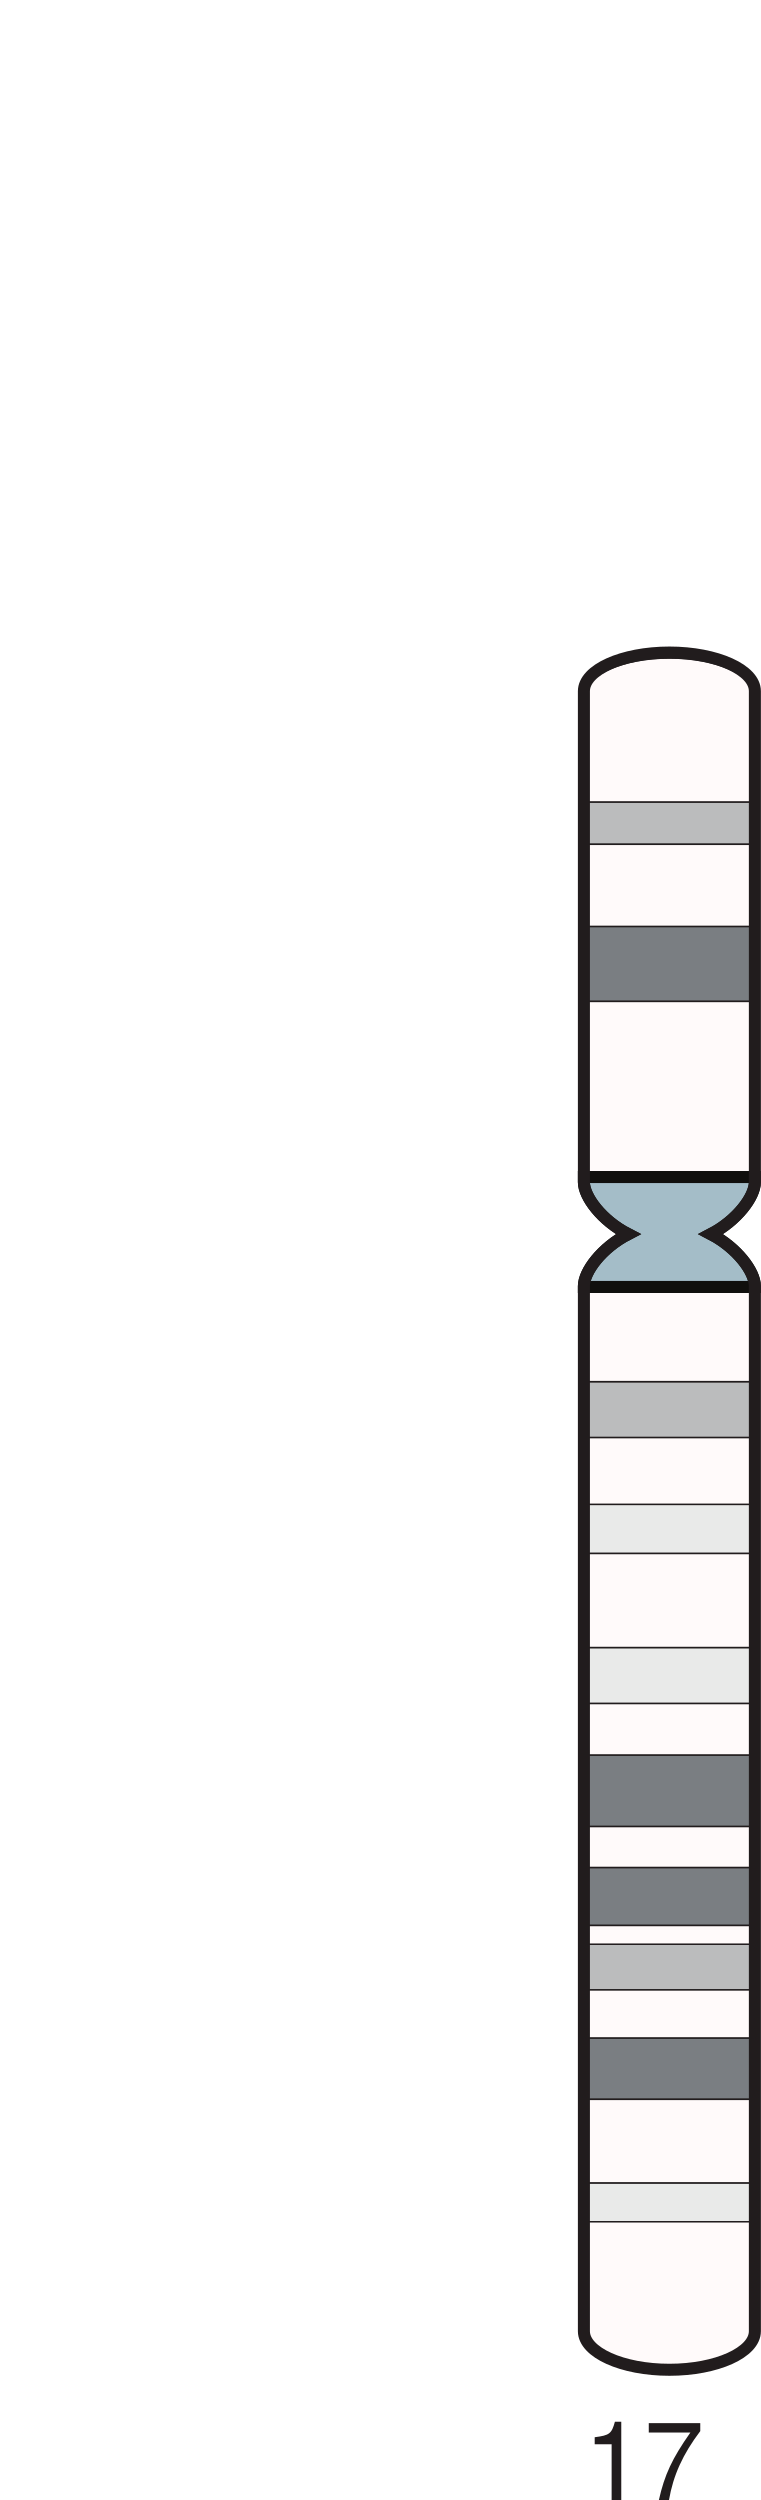
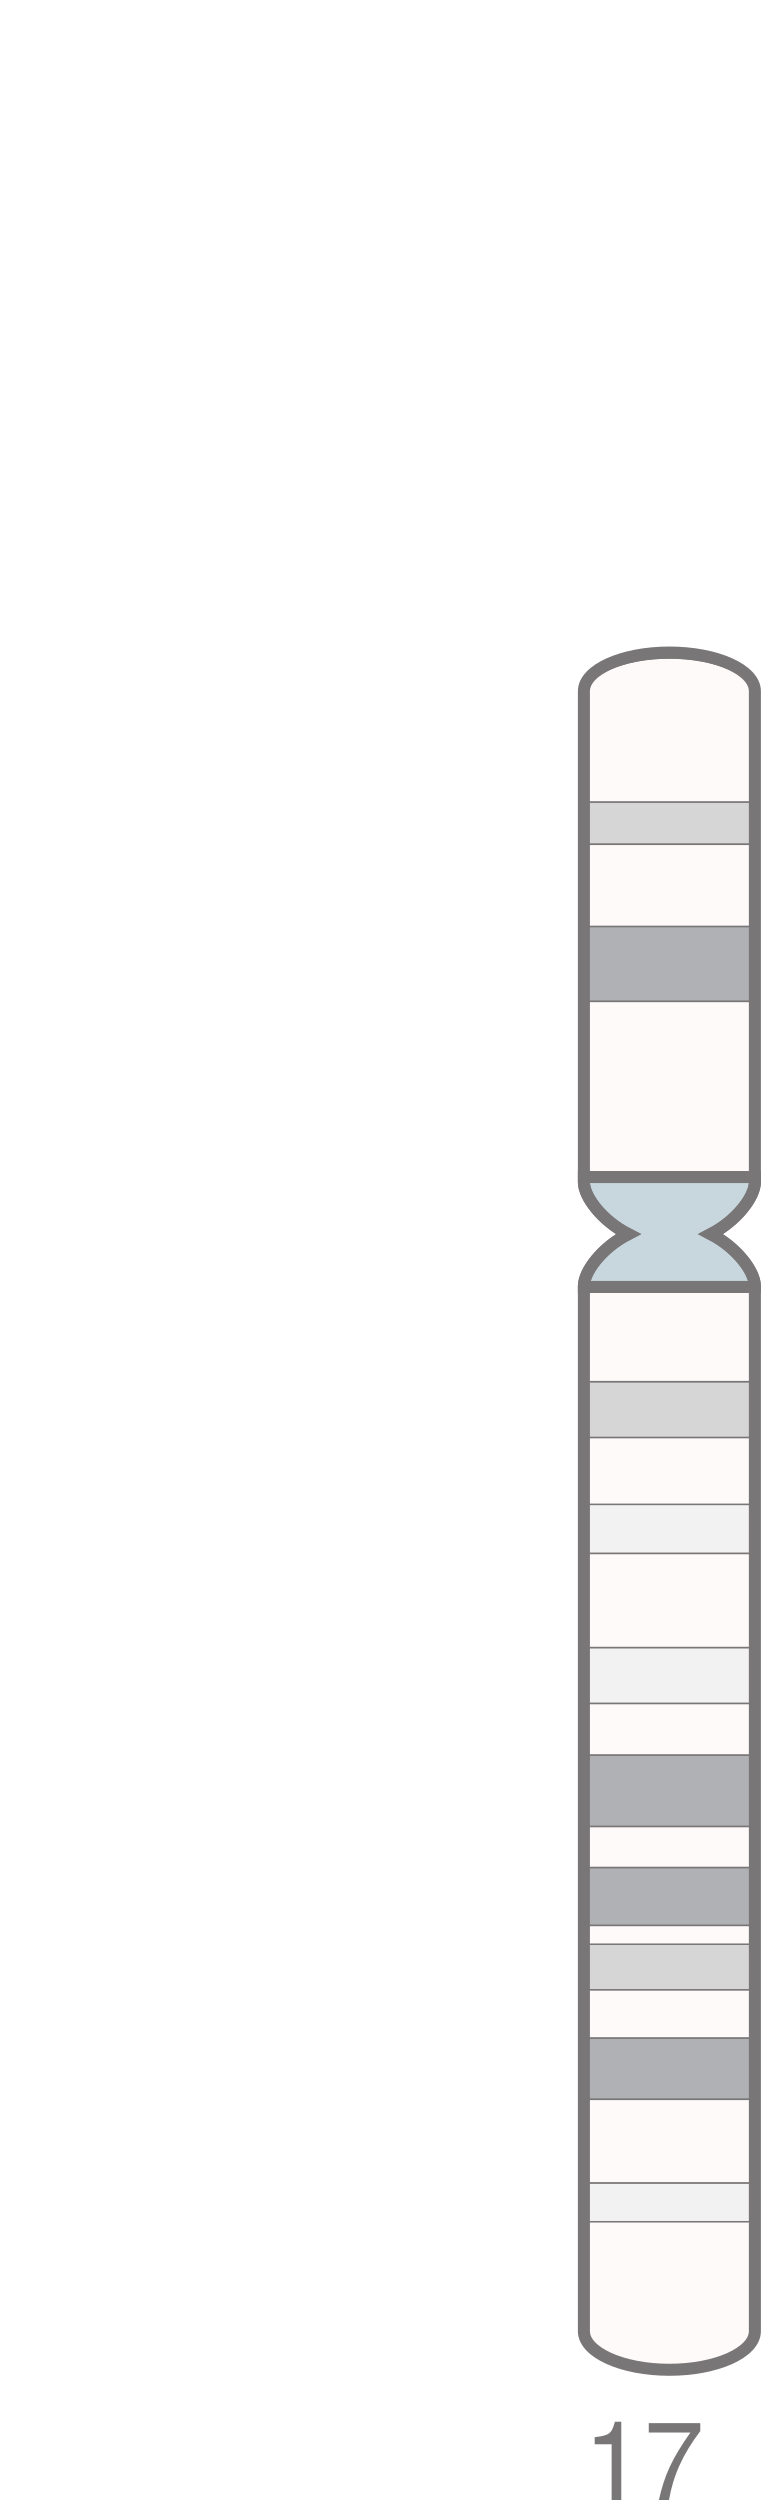
<svg xmlns="http://www.w3.org/2000/svg" contentScriptType="text/ecmascript" zoomAndPan="magnify" contentStyleType="text/css" preserveAspectRatio="xMidYMid meet" version="1.0">
  <g id="chromosome17" title="Chromosome 17">
-     <path style="fill:#bbbcbd;fill-opacity:1;fill-rule:nonzero;stroke:none" id="17p13.2" d="m 38.797,56.113 11.379,0.0 0.0,-2.815 -11.379,-0.0 0.0,2.815 z " />
-     <path style="fill:none;stroke:#211c1d;stroke-width:0.1;stroke-linecap:butt;stroke-linejoin:miter;stroke-miterlimit:4;stroke-opacity:1;stroke-dasharray:none" id="17p13.2-o" d="m 38.797,56.113 11.379,0.0 0.0,-2.815 -11.379,-0.0 0.0,2.815 z " />
-     <path style="fill:#bbbcbd;fill-opacity:1;fill-rule:nonzero;stroke:none" id="17q12" d="m 38.797,95.541 11.379,0.0 0.0,-3.718 -11.379,-0.0 0.0,3.718 z " />
-     <path style="fill:none;stroke:#211c1d;stroke-width:0.1;stroke-linecap:butt;stroke-linejoin:miter;stroke-miterlimit:4;stroke-opacity:1;stroke-dasharray:none" id="17q12-o" d="m 38.797,95.541 11.379,0.0 0.0,-3.718 -11.379,-0.0 0.0,3.718 z " />
-     <path style="fill:#bbbcbd;fill-opacity:1;fill-rule:nonzero;stroke:none" id="17q24.1" d="m 38.797,132.248 11.379,0.0 0.0,-3.037 -11.379,-0.0 0.0,3.037 z " />
-     <path style="fill:none;stroke:#211c1d;stroke-width:0.1;stroke-linecap:butt;stroke-linejoin:miter;stroke-miterlimit:4;stroke-opacity:1;stroke-dasharray:none" id="17q24.1-o" d="m 38.797,132.248 11.379,0.0 0.0,-3.037 -11.379,-0.0 0.0,3.037 z " />
-     <path style="fill:#e9eae9;fill-opacity:1;fill-rule:nonzero;stroke:none" id="17q21.2" d="m 38.797,103.244 11.379,0.0 0.0,-3.267 -11.379,-0.0 0.0,3.267 z " />
-     <path style="fill:none;stroke:#211c1d;stroke-width:0.1;stroke-linecap:butt;stroke-linejoin:miter;stroke-miterlimit:4;stroke-opacity:1;stroke-dasharray:none" id="17q21.2-o" d="m 38.797,103.244 11.379,0.0 0.0,-3.267 -11.379,-0.0 0.0,3.267 z " />
-     <path style="fill:#e9eae9;fill-opacity:1;fill-rule:nonzero;stroke:none" id="17q21.32" d="m 38.797,113.215 11.379,0.0 0.0,-3.721 -11.379,-0.0 0.0,3.721 z " />
-     <path style="fill:none;stroke:#211c1d;stroke-width:0.1;stroke-linecap:butt;stroke-linejoin:miter;stroke-miterlimit:4;stroke-opacity:1;stroke-dasharray:none" id="17q21.32-o" d="m 38.797,113.215 11.379,0.0 0.0,-3.721 -11.379,-0.0 0.0,3.721 z " />
-     <path style="fill:#e9eae9;fill-opacity:1;fill-rule:nonzero;stroke:none" id="17q25.2" d="m 38.797,147.658 11.379,0.0 0.0,-2.585 -11.379,-0.0 0.0,2.585 z " />
-     <path style="fill:none;stroke:#211c1d;stroke-width:0.1;stroke-linecap:butt;stroke-linejoin:miter;stroke-miterlimit:4;stroke-opacity:1;stroke-dasharray:none" id="17q25.2-o" d="m 38.797,147.658 11.379,0.0 0.0,-2.585 -11.379,-0.0 0.0,2.585 z " />
-     <path style="fill:#7a7e82;fill-opacity:1;fill-rule:nonzero;stroke:none" id="17p12" d="m 38.797,66.555 11.379,0.0 0.0,-4.985 -11.379,-0.0 0.0,4.985 z " />
-     <path style="fill:none;stroke:#211c1d;stroke-width:0.1;stroke-linecap:butt;stroke-linejoin:miter;stroke-miterlimit:4;stroke-opacity:1;stroke-dasharray:none" id="17p12-o" d="m 38.797,66.555 11.379,0.0 0.0,-4.985 -11.379,-0.0 0.0,4.985 z " />
-     <path style="fill:#7a7e82;fill-opacity:1;fill-rule:nonzero;stroke:none" id="17q22" d="m 38.797,121.391 11.379,0.0 0.0,-4.756 -11.379,-0.0 0.0,4.756 z " />
-     <path style="fill:none;stroke:#211c1d;stroke-width:0.1;stroke-linecap:butt;stroke-linejoin:miter;stroke-miterlimit:4;stroke-opacity:1;stroke-dasharray:none" id="17q22-o" d="m 38.797,121.391 11.379,0.0 0.0,-4.756 -11.379,-0.0 0.0,4.756 z " />
-     <path style="fill:#7a7e82;fill-opacity:1;fill-rule:nonzero;stroke:none" id="17q23.2" d="m 38.797,127.966 11.379,0.0 0.0,-3.855 -11.379,-0.0 0.0,3.855 z " />
-     <path style="fill:none;stroke:#211c1d;stroke-width:0.1;stroke-linecap:butt;stroke-linejoin:miter;stroke-miterlimit:4;stroke-opacity:1;stroke-dasharray:none" id="17q23.2-o" d="m 38.797,127.966 11.379,0.0 0.0,-3.855 -11.379,-0.0 0.0,3.855 z " />
-     <path style="fill:#7a7e82;fill-opacity:1;fill-rule:nonzero;stroke:none" id="17q24.3" d="m 38.797,139.521 11.379,0.0 0.0,-4.08 -11.379,-0.0 0.0,4.08 z " />
-     <path style="fill:none;stroke:#211c1d;stroke-width:0.1;stroke-linecap:butt;stroke-linejoin:miter;stroke-miterlimit:4;stroke-opacity:1;stroke-dasharray:none" id="17q24.3-o" d="m 38.797,139.521 11.379,0.0 0.0,-4.08 -11.379,-0.0 0.0,4.08 z " />
-     <path style="fill:#fffafa;stroke:#211c1d;stroke-width:0.1;stroke-linecap:butt;stroke-linejoin:miter;stroke-miterlimit:4;stroke-opacity:1;stroke-dasharray:none" id="17q23.1" d="m 38.797,124.111 11.379,0.0 0,-2.72 -11.379,-0.0 0,2.72 z " />
-     <path style="fill:#fffafa;stroke:#211c1d;stroke-width:0.1;stroke-linecap:butt;stroke-linejoin:miter;stroke-miterlimit:4;stroke-opacity:1;stroke-dasharray:none" id="17p13.1" d="m 38.797,61.569 11.379,0.0 0,-5.457 -11.379,-0.0 0,5.457 z " />
-     <path style="fill:#fffafa;stroke:#211c1d;stroke-width:0.1;stroke-linecap:butt;stroke-linejoin:miter;stroke-miterlimit:4;stroke-opacity:1;stroke-dasharray:none" id="17q21.33" d="m 38.797,116.635 11.379,0.0 0,-3.42 -11.379,-0.0 0,3.42 z " />
-     <path style="fill:#fffafa;stroke:#211c1d;stroke-width:0.1;stroke-linecap:butt;stroke-linejoin:miter;stroke-miterlimit:4;stroke-opacity:1;stroke-dasharray:none" id="17q23.3" d="m 38.797,129.211 11.379,0.0 0,-1.245 -11.379,-0.0 0,1.245 z " />
-     <path style="fill:#fffafa;stroke:#211c1d;stroke-width:0.1;stroke-linecap:butt;stroke-linejoin:miter;stroke-miterlimit:4;stroke-opacity:1;stroke-dasharray:none" id="17q25.3" d="m 38.797,147.658 0.0,7 c 0.0,1.413 2.544,2.563 5.681,2.563 3.138,0.0 5.682,-1.15 5.682,-2.563  l 0.0,-7 -11.379,-0.0 z" />
-     <path style="fill:#fffafa;stroke:#211c1d;stroke-width:0.1;stroke-linecap:butt;stroke-linejoin:miter;stroke-miterlimit:4;stroke-opacity:1;stroke-dasharray:none" id="17p11.2" d="m 38.797,78.224 11.379,0.0 0,-11.67 -11.379,-0.0 0,11.67 z " />
-     <path style="fill:#fffafa;stroke:#211c1d;stroke-width:0.1;stroke-linecap:butt;stroke-linejoin:miter;stroke-miterlimit:4;stroke-opacity:1;stroke-dasharray:none" id="17q25.1" d="m 38.797,145.073 11.379,0.0 0,-5.552 -11.379,-0.0 0,5.552 z " />
-     <path style="fill:#fffafa;stroke:#211c1d;stroke-width:0.1;stroke-linecap:butt;stroke-linejoin:miter;stroke-miterlimit:4;stroke-opacity:1;stroke-dasharray:none" id="17q21.31" d="m 38.797,109.494 11.379,0.0 0,-6.25 -11.379,-0.0 0,6.25 z " />
-     <path style="fill:#fffafa;stroke:#211c1d;stroke-width:0.1;stroke-linecap:butt;stroke-linejoin:miter;stroke-miterlimit:4;stroke-opacity:1;stroke-dasharray:none" id="17q21.1" d="m 38.797,99.977 11.379,0.0 0,-4.436 -11.379,-0.0 0,4.436 z " />
-     <path style="fill:#fffafa;stroke:#211c1d;stroke-width:0.1;stroke-linecap:butt;stroke-linejoin:miter;stroke-miterlimit:4;stroke-opacity:1;stroke-dasharray:none" id="17q11.2" d="m 38.797,91.823 11.379,0.0 0,-6.291 -11.379,-0.0 0,6.291 z " />
-     <path style="fill:#fffafa;stroke:#211c1d;stroke-width:0.1;stroke-linecap:butt;stroke-linejoin:miter;stroke-miterlimit:4;stroke-opacity:1;stroke-dasharray:none" id="17q24.2" d="m 38.797,135.441 11.379,0.0 0,-3.193 -11.379,-0.0 0,3.193 z " />
-     <path style="fill:#fffafa;stroke:#211c1d;stroke-width:0.1;stroke-linecap:butt;stroke-linejoin:miter;stroke-miterlimit:4;stroke-opacity:1;stroke-dasharray:none" id="17p13.3" d="m 38.797,53.298 11.379,0.0 0.0,-7 c 0.0,-1.416 -2.544,-2.566 -5.682,-2.566 -3.137,-0.0 -5.681,1.15 -5.681,2.566 l 0.0,7 z" />
-     <path style="fill:#a4bdc8;fill-opacity:1;fill-rule:nonzero;stroke:none" id="centromere17-f" d="m 50.169,85.532 0.0,-0.056 c 0.0,-0.964 -1.182,-2.549 -2.925,-3.457 1.743,-0.906 2.925,-2.493 2.925,-3.455 l 0.0,-0.339 -11.365,-0.0 0.0,0.339 c 0.0,0.967 1.187,2.551 2.941,3.455 -1.754,0.906 -2.941,2.49 -2.941,3.457 l 0.0,0.056 11.365,0.0 " />
-     <path style="fill:none;stroke:#100f0d;stroke-width:0.8;stroke-linecap:butt;stroke-linejoin:miter;stroke-miterlimit:4;stroke-opacity:1;stroke-dasharray:none" id="centromere17-o" d="m 50.169,85.532 0.0,-0.056 c 0.0,-0.964 -1.182,-2.549 -2.925,-3.457 1.743,-0.906 2.925,-2.493 2.925,-3.455 l 0.0,-0.339 -11.365,-0.0 0.0,0.339 c 0.0,0.967 1.187,2.551 2.941,3.455 -1.754,0.906 -2.941,2.49 -2.941,3.457 l 0.0,0.056 11.365,0.0 z " />
-     <path style="fill:none;stroke:#211c1d;stroke-width:0.8;stroke-linecap:butt;stroke-linejoin:miter;stroke-miterlimit:4;stroke-opacity:1;stroke-dasharray:none" id="outline17" d="m 41.745,82.018 c -1.754,0.906 -2.939,2.49 -2.939,3.457 l 0.0,69.456 c 0.0,1.413 2.544,2.563 5.681,2.563 3.138,0.0 5.682,-1.15 5.682,-2.563 l 0.0,-69.456 c 0.0,-0.964 -1.18,-2.549 -2.923,-3.457 1.743,-0.906 2.923,-2.493 2.923,-3.455 l 0.0,-32.629 c 0.0,-1.416 -2.544,-2.566 -5.682,-2.566 -3.137,-0.0 -5.681,1.15 -5.681,2.566 l 0.0,32.629 c 0.0,0.967 1.185,2.551 2.939,3.455 z " />
+     <path style="fill:#d6d6d7;fill-opacity:1;fill-rule:nonzero;stroke:none" id="17p13.2" d="m 38.797,56.113 11.379,0.0 0.0,-2.815 -11.379,-0.0 0.0,2.815 z " />
+     <path style="fill:none;stroke:#797677;stroke-width:0.1;stroke-linecap:butt;stroke-linejoin:miter;stroke-miterlimit:4;stroke-opacity:1;stroke-dasharray:none" id="17p13.2-o" d="m 38.797,56.113 11.379,0.0 0.0,-2.815 -11.379,-0.0 0.0,2.815 z " />
+     <path style="fill:#d6d6d7;fill-opacity:1;fill-rule:nonzero;stroke:none" id="17q12" d="m 38.797,95.541 11.379,0.0 0.0,-3.718 -11.379,-0.0 0.0,3.718 z " />
+     <path style="fill:none;stroke:#797677;stroke-width:0.1;stroke-linecap:butt;stroke-linejoin:miter;stroke-miterlimit:4;stroke-opacity:1;stroke-dasharray:none" id="17q12-o" d="m 38.797,95.541 11.379,0.0 0.0,-3.718 -11.379,-0.0 0.0,3.718 z " />
+     <path style="fill:#d6d6d7;fill-opacity:1;fill-rule:nonzero;stroke:none" id="17q24.1" d="m 38.797,132.248 11.379,0.0 0.0,-3.037 -11.379,-0.0 0.0,3.037 z " />
+     <path style="fill:none;stroke:#797677;stroke-width:0.1;stroke-linecap:butt;stroke-linejoin:miter;stroke-miterlimit:4;stroke-opacity:1;stroke-dasharray:none" id="17q24.1-o" d="m 38.797,132.248 11.379,0.0 0.0,-3.037 -11.379,-0.0 0.0,3.037 z " />
+     <path style="fill:#f1f2f1;fill-opacity:1;fill-rule:nonzero;stroke:none" id="17q21.2" d="m 38.797,103.244 11.379,0.0 0.0,-3.267 -11.379,-0.0 0.0,3.267 z " />
+     <path style="fill:none;stroke:#797677;stroke-width:0.1;stroke-linecap:butt;stroke-linejoin:miter;stroke-miterlimit:4;stroke-opacity:1;stroke-dasharray:none" id="17q21.2-o" d="m 38.797,103.244 11.379,0.0 0.0,-3.267 -11.379,-0.0 0.0,3.267 z " />
+     <path style="fill:#f1f2f1;fill-opacity:1;fill-rule:nonzero;stroke:none" id="17q21.32" d="m 38.797,113.215 11.379,0.0 0.0,-3.721 -11.379,-0.0 0.0,3.721 z " />
+     <path style="fill:none;stroke:#797677;stroke-width:0.1;stroke-linecap:butt;stroke-linejoin:miter;stroke-miterlimit:4;stroke-opacity:1;stroke-dasharray:none" id="17q21.32-o" d="m 38.797,113.215 11.379,0.0 0.0,-3.721 -11.379,-0.0 0.0,3.721 z " />
+     <path style="fill:#f1f2f1;fill-opacity:1;fill-rule:nonzero;stroke:none" id="17q25.2" d="m 38.797,147.658 11.379,0.0 0.0,-2.585 -11.379,-0.0 0.0,2.585 z " />
+     <path style="fill:none;stroke:#797677;stroke-width:0.1;stroke-linecap:butt;stroke-linejoin:miter;stroke-miterlimit:4;stroke-opacity:1;stroke-dasharray:none" id="17q25.2-o" d="m 38.797,147.658 11.379,0.0 0.0,-2.585 -11.379,-0.0 0.0,2.585 z " />
+     <path style="fill:#afb1b4;fill-opacity:1;fill-rule:nonzero;stroke:none" id="17p12" d="m 38.797,66.555 11.379,0.0 0.0,-4.985 -11.379,-0.0 0.0,4.985 z " />
+     <path style="fill:none;stroke:#797677;stroke-width:0.1;stroke-linecap:butt;stroke-linejoin:miter;stroke-miterlimit:4;stroke-opacity:1;stroke-dasharray:none" id="17p12-o" d="m 38.797,66.555 11.379,0.0 0.0,-4.985 -11.379,-0.0 0.0,4.985 z " />
+     <path style="fill:#afb1b4;fill-opacity:1;fill-rule:nonzero;stroke:none" id="17q22" d="m 38.797,121.391 11.379,0.0 0.0,-4.756 -11.379,-0.0 0.0,4.756 z " />
+     <path style="fill:none;stroke:#797677;stroke-width:0.1;stroke-linecap:butt;stroke-linejoin:miter;stroke-miterlimit:4;stroke-opacity:1;stroke-dasharray:none" id="17q22-o" d="m 38.797,121.391 11.379,0.0 0.0,-4.756 -11.379,-0.0 0.0,4.756 z " />
+     <path style="fill:#afb1b4;fill-opacity:1;fill-rule:nonzero;stroke:none" id="17q23.2" d="m 38.797,127.966 11.379,0.0 0.0,-3.855 -11.379,-0.0 0.0,3.855 z " />
+     <path style="fill:none;stroke:#797677;stroke-width:0.1;stroke-linecap:butt;stroke-linejoin:miter;stroke-miterlimit:4;stroke-opacity:1;stroke-dasharray:none" id="17q23.2-o" d="m 38.797,127.966 11.379,0.0 0.0,-3.855 -11.379,-0.0 0.0,3.855 z " />
+     <path style="fill:#afb1b4;fill-opacity:1;fill-rule:nonzero;stroke:none" id="17q24.3" d="m 38.797,139.521 11.379,0.0 0.0,-4.08 -11.379,-0.0 0.0,4.08 z " />
+     <path style="fill:none;stroke:#797677;stroke-width:0.1;stroke-linecap:butt;stroke-linejoin:miter;stroke-miterlimit:4;stroke-opacity:1;stroke-dasharray:none" id="17q24.3-o" d="m 38.797,139.521 11.379,0.0 0.0,-4.08 -11.379,-0.0 0.0,4.08 z " />
+     <path style="fill:#fffafa;stroke:#797677;stroke-width:0.1;stroke-linecap:butt;stroke-linejoin:miter;stroke-miterlimit:4;stroke-opacity:1;stroke-dasharray:none" id="17q23.1" d="m 38.797,124.111 11.379,0.0 0,-2.72 -11.379,-0.0 0,2.72 z " />
+     <path style="fill:#fffafa;stroke:#797677;stroke-width:0.1;stroke-linecap:butt;stroke-linejoin:miter;stroke-miterlimit:4;stroke-opacity:1;stroke-dasharray:none" id="17p13.1" d="m 38.797,61.569 11.379,0.0 0,-5.457 -11.379,-0.0 0,5.457 z " />
+     <path style="fill:#fffafa;stroke:#797677;stroke-width:0.1;stroke-linecap:butt;stroke-linejoin:miter;stroke-miterlimit:4;stroke-opacity:1;stroke-dasharray:none" id="17q21.33" d="m 38.797,116.635 11.379,0.0 0,-3.42 -11.379,-0.0 0,3.42 z " />
+     <path style="fill:#fffafa;stroke:#797677;stroke-width:0.1;stroke-linecap:butt;stroke-linejoin:miter;stroke-miterlimit:4;stroke-opacity:1;stroke-dasharray:none" id="17q23.3" d="m 38.797,129.211 11.379,0.0 0,-1.245 -11.379,-0.0 0,1.245 z " />
+     <path style="fill:#fffafa;stroke:#797677;stroke-width:0.1;stroke-linecap:butt;stroke-linejoin:miter;stroke-miterlimit:4;stroke-opacity:1;stroke-dasharray:none" id="17q25.3" d="m 38.797,147.658 0.0,7 c 0.0,1.413 2.544,2.563 5.681,2.563 3.138,0.0 5.682,-1.15 5.682,-2.563  l 0.0,-7 -11.379,-0.0 z" />
+     <path style="fill:#fffafa;stroke:#797677;stroke-width:0.1;stroke-linecap:butt;stroke-linejoin:miter;stroke-miterlimit:4;stroke-opacity:1;stroke-dasharray:none" id="17p11.2" d="m 38.797,78.224 11.379,0.0 0,-11.67 -11.379,-0.0 0,11.67 z " />
+     <path style="fill:#fffafa;stroke:#797677;stroke-width:0.1;stroke-linecap:butt;stroke-linejoin:miter;stroke-miterlimit:4;stroke-opacity:1;stroke-dasharray:none" id="17q25.1" d="m 38.797,145.073 11.379,0.0 0,-5.552 -11.379,-0.0 0,5.552 z " />
+     <path style="fill:#fffafa;stroke:#797677;stroke-width:0.1;stroke-linecap:butt;stroke-linejoin:miter;stroke-miterlimit:4;stroke-opacity:1;stroke-dasharray:none" id="17q21.31" d="m 38.797,109.494 11.379,0.0 0,-6.25 -11.379,-0.0 0,6.25 z " />
+     <path style="fill:#fffafa;stroke:#797677;stroke-width:0.1;stroke-linecap:butt;stroke-linejoin:miter;stroke-miterlimit:4;stroke-opacity:1;stroke-dasharray:none" id="17q21.1" d="m 38.797,99.977 11.379,0.0 0,-4.436 -11.379,-0.0 0,4.436 z " />
+     <path style="fill:#fffafa;stroke:#797677;stroke-width:0.1;stroke-linecap:butt;stroke-linejoin:miter;stroke-miterlimit:4;stroke-opacity:1;stroke-dasharray:none" id="17q11.2" d="m 38.797,91.823 11.379,0.0 0,-6.291 -11.379,-0.0 0,6.291 z " />
+     <path style="fill:#fffafa;stroke:#797677;stroke-width:0.1;stroke-linecap:butt;stroke-linejoin:miter;stroke-miterlimit:4;stroke-opacity:1;stroke-dasharray:none" id="17q24.2" d="m 38.797,135.441 11.379,0.0 0,-3.193 -11.379,-0.0 0,3.193 z " />
+     <path style="fill:#fffafa;stroke:#797677;stroke-width:0.1;stroke-linecap:butt;stroke-linejoin:miter;stroke-miterlimit:4;stroke-opacity:1;stroke-dasharray:none" id="17p13.3" d="m 38.797,53.298 11.379,0.0 0.0,-7 c 0.0,-1.416 -2.544,-2.566 -5.682,-2.566 -3.137,-0.0 -5.681,1.15 -5.681,2.566 l 0.0,7 z" />
+     <path style="fill:#c8d7de;fill-opacity:1;fill-rule:nonzero;stroke:none" id="centromere17-f" d="m 50.169,85.532 0.0,-0.056 c 0.0,-0.964 -1.182,-2.549 -2.925,-3.457 1.743,-0.906 2.925,-2.493 2.925,-3.455 l 0.0,-0.339 -11.365,-0.0 0.0,0.339 c 0.0,0.967 1.187,2.551 2.941,3.455 -1.754,0.906 -2.941,2.49 -2.941,3.457 l 0.0,0.056 11.365,0.0 " />
+     <path style="fill:none;stroke:#797677;stroke-width:0.8;stroke-linecap:butt;stroke-linejoin:miter;stroke-miterlimit:4;stroke-opacity:1;stroke-dasharray:none" id="centromere17-o" d="m 50.169,85.532 0.0,-0.056 c 0.0,-0.964 -1.182,-2.549 -2.925,-3.457 1.743,-0.906 2.925,-2.493 2.925,-3.455 l 0.0,-0.339 -11.365,-0.0 0.0,0.339 c 0.0,0.967 1.187,2.551 2.941,3.455 -1.754,0.906 -2.941,2.49 -2.941,3.457 l 0.0,0.056 11.365,0.0 z " />
+     <path style="fill:none;stroke:#797677;stroke-width:0.8;stroke-linecap:butt;stroke-linejoin:miter;stroke-miterlimit:4;stroke-opacity:1;stroke-dasharray:none" id="outline17" d="m 41.745,82.018 c -1.754,0.906 -2.939,2.49 -2.939,3.457 l 0.0,69.456 c 0.0,1.413 2.544,2.563 5.681,2.563 3.138,0.0 5.682,-1.15 5.682,-2.563 l 0.0,-69.456 c 0.0,-0.964 -1.18,-2.549 -2.923,-3.457 1.743,-0.906 2.923,-2.493 2.923,-3.455 l 0.0,-32.629 c 0.0,-1.416 -2.544,-2.566 -5.682,-2.566 -3.137,-0.0 -5.681,1.15 -5.681,2.566 l 0.0,32.629 c 0.0,0.967 1.185,2.551 2.939,3.455 z " />
    <path style="fill:none;stroke:#231f20;stroke-width:0.8;stroke-linecap:butt;stroke-linejoin:miter;stroke-miterlimit:4;stroke-opacity:1;stroke-dasharray:none;display:none" id="centre17" d="M 41.346,82.055 0.0,82.055 " />
    <text>
-       <tspan x="38.79 43.792" y="166.147" id="label17" style="font-size:7.195px;font-variant:normal;font-weight:normal;writing-mode:lr-tb;fill:#211c1d;fill-opacity:1;fill-rule:nonzero;stroke:none;font-family:Helvetica;-inkscape-font-specification:Helvetica">17</tspan>
+       <tspan x="38.79 43.792" y="166.147" id="label17" style="font-size:7.195px;font-variant:normal;font-weight:normal;writing-mode:lr-tb;fill:#797677;fill-opacity:1;fill-rule:nonzero;stroke:none;font-family:Helvetica;-inkscape-font-specification:Helvetica">17</tspan>
    </text>
  </g>
</svg>
